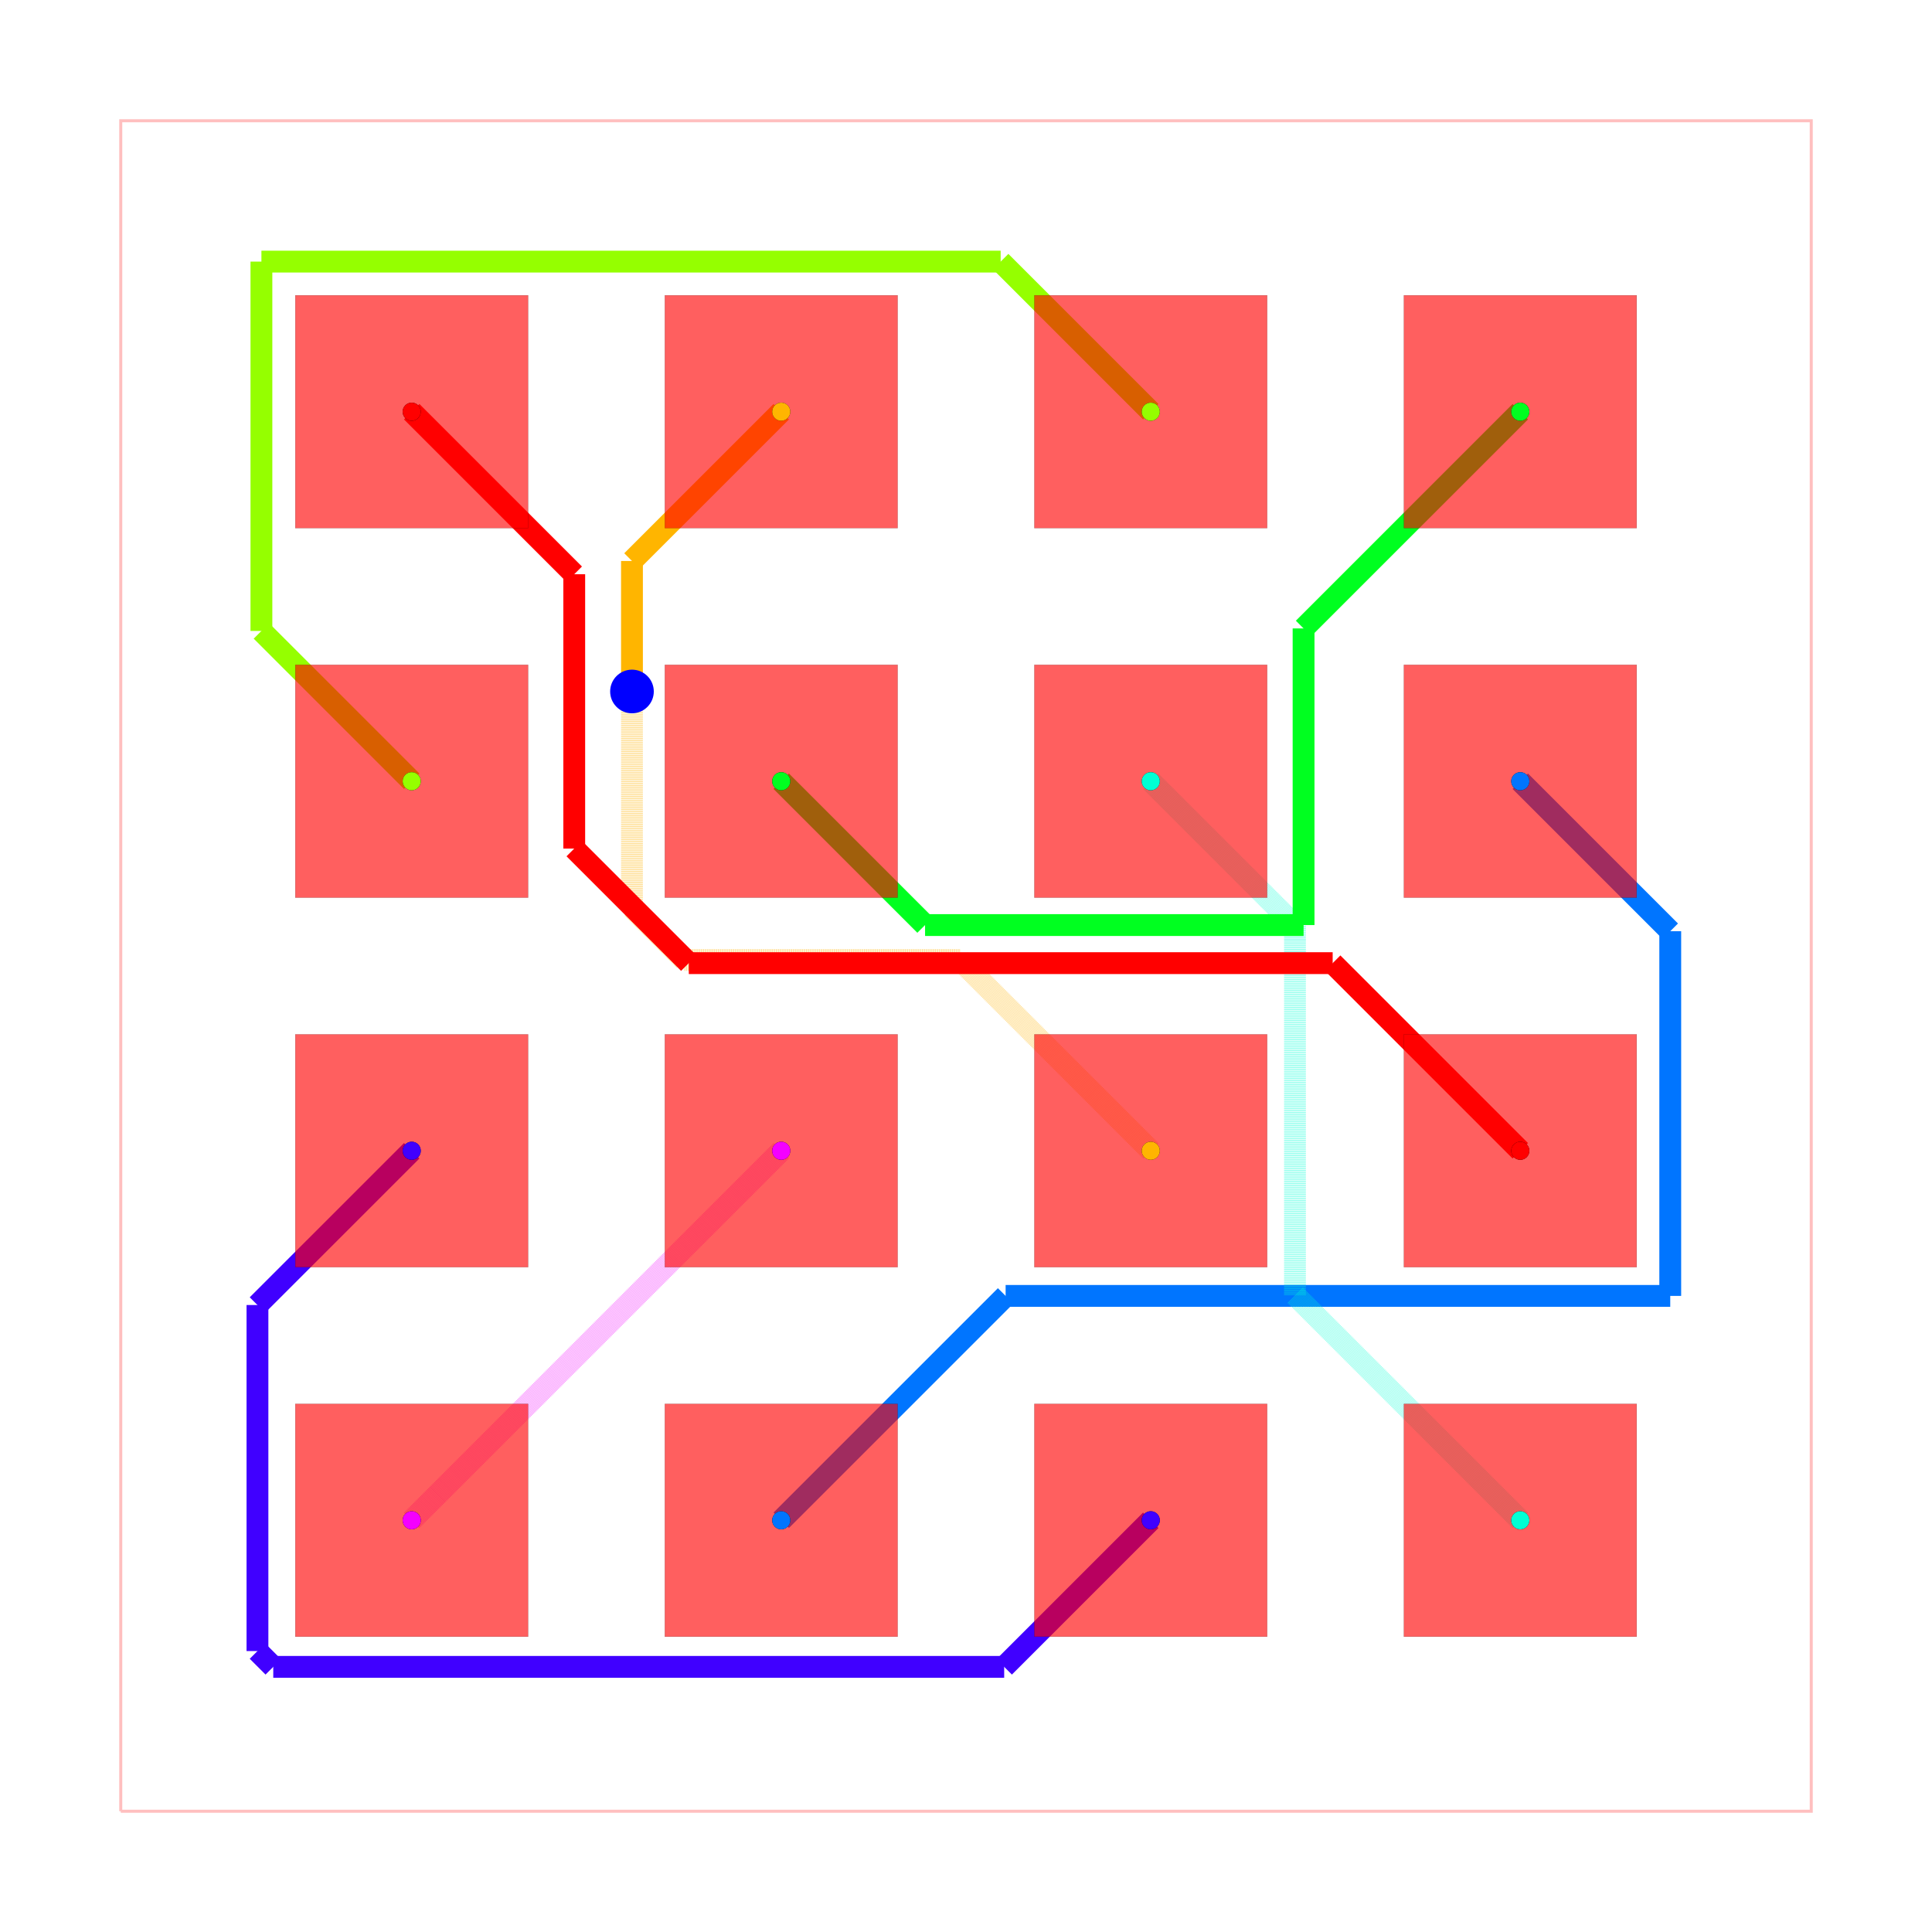
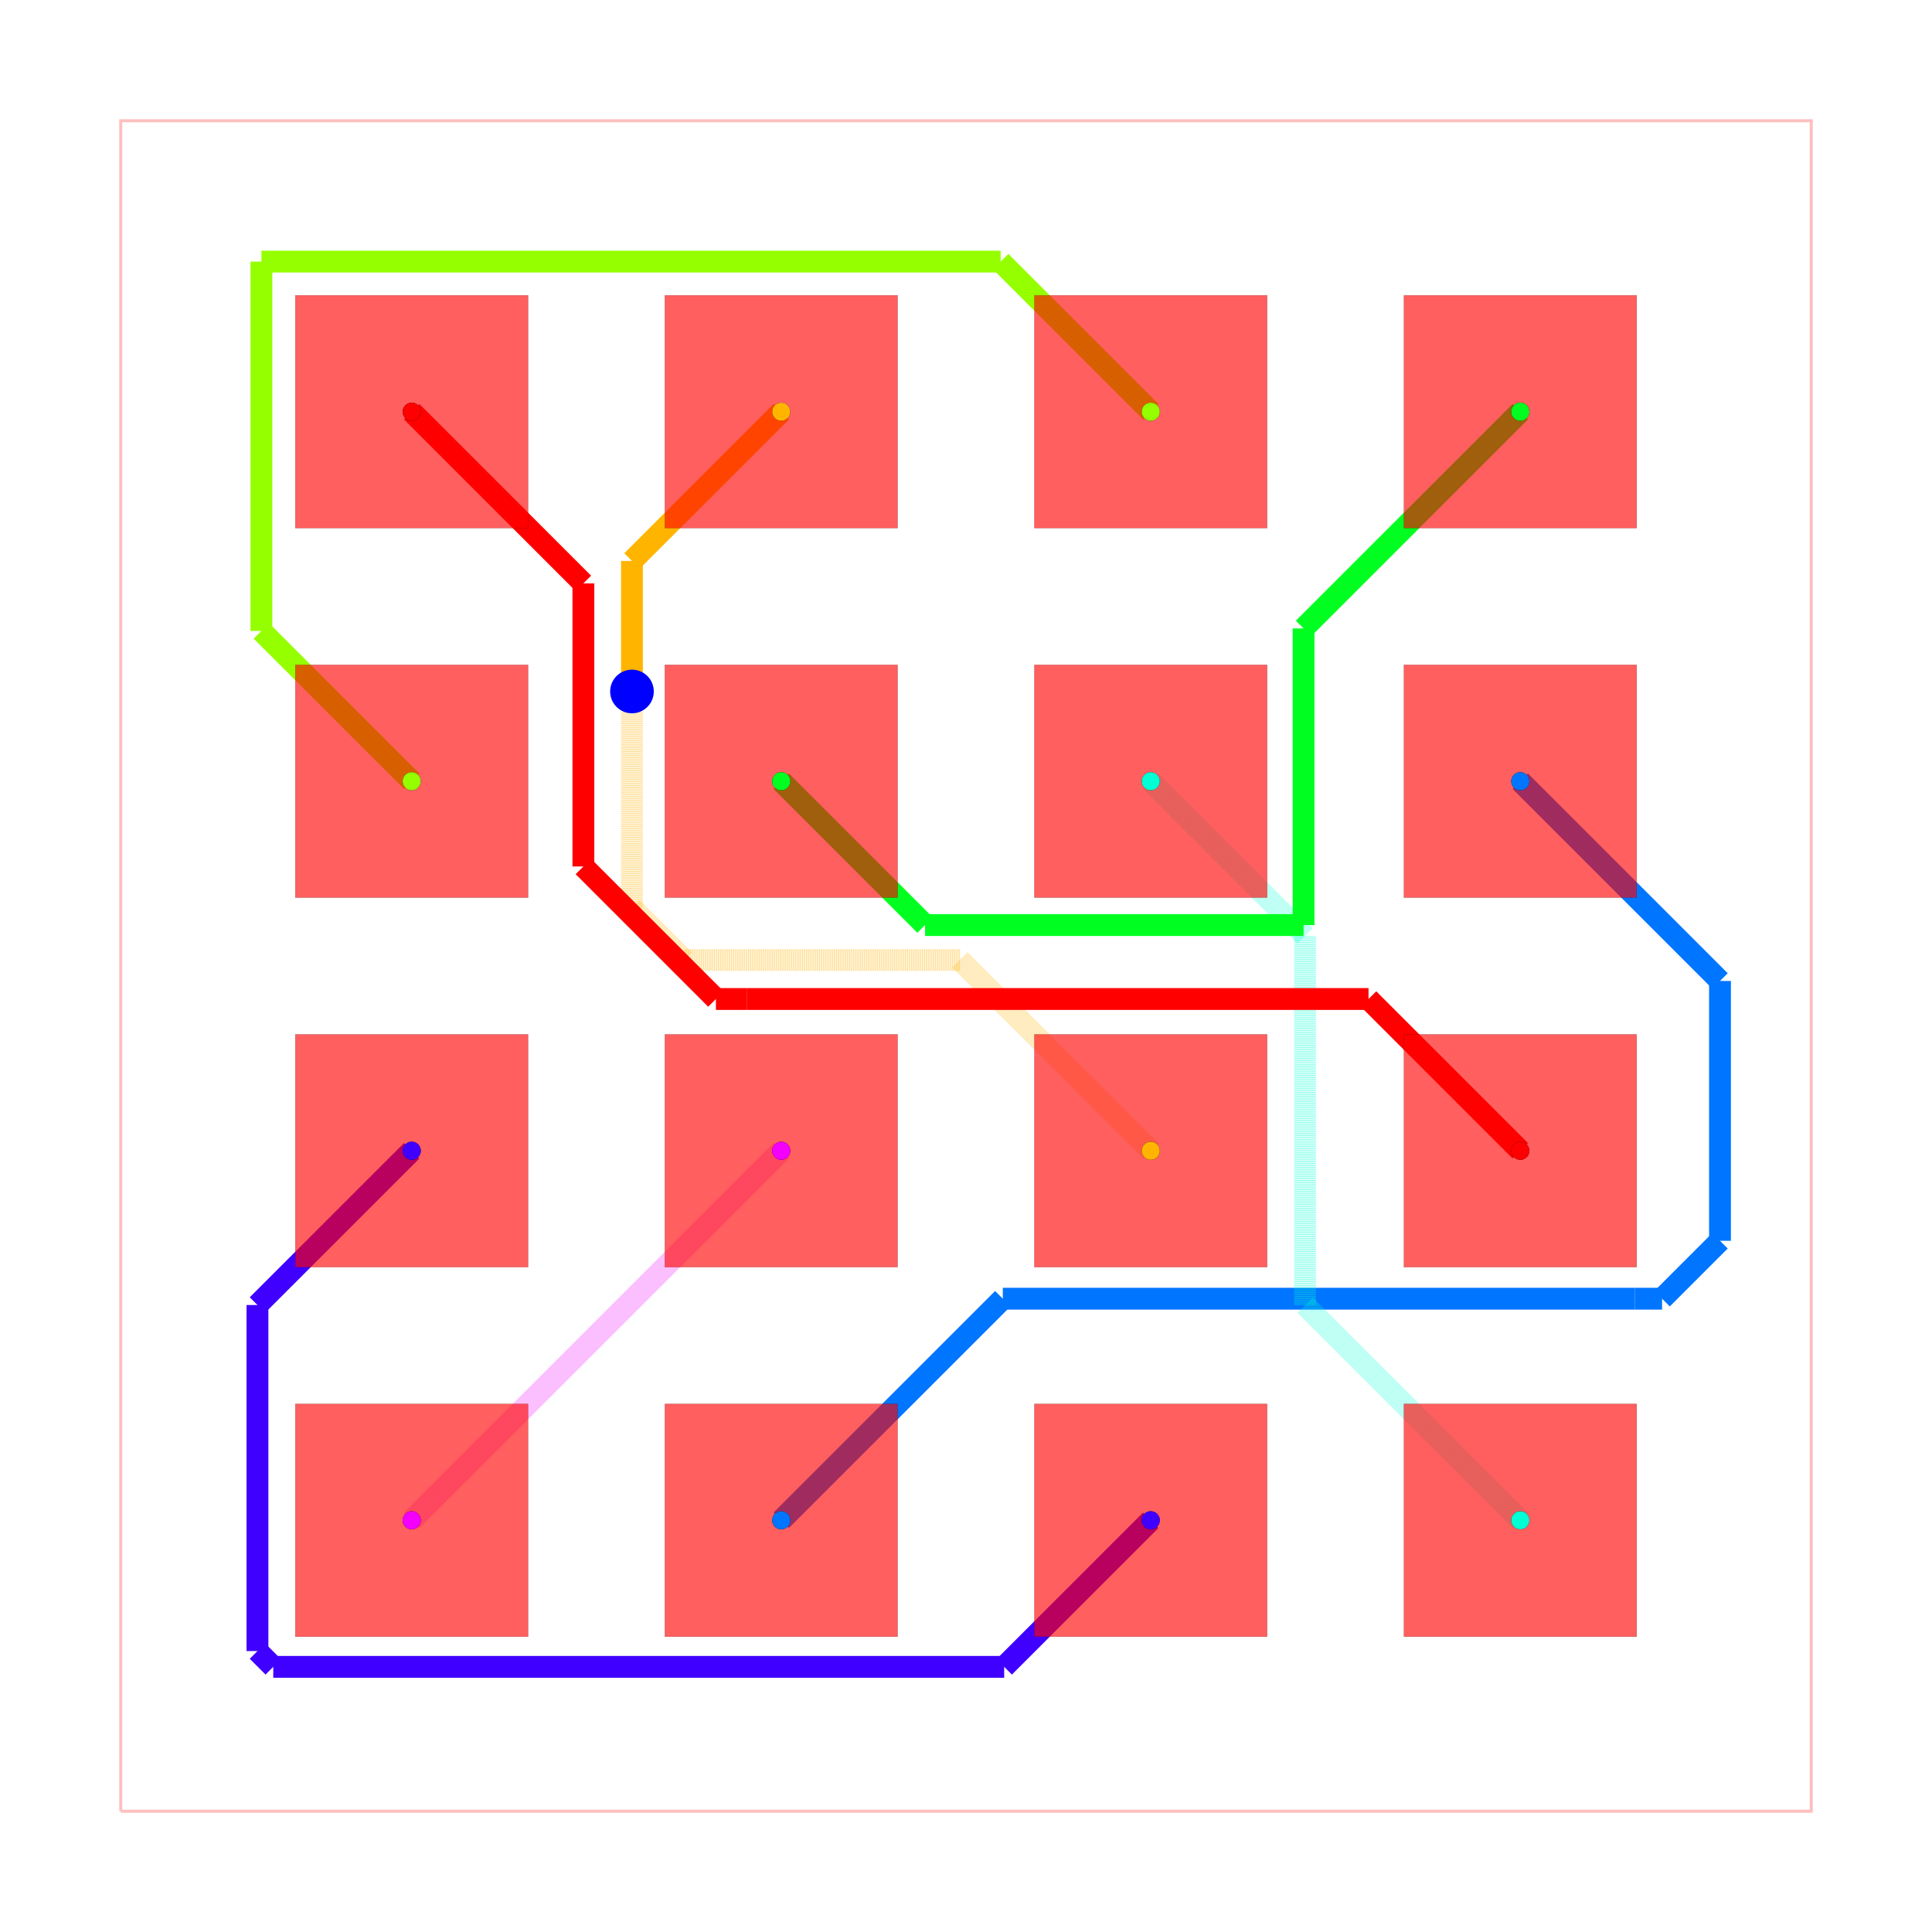
<svg xmlns="http://www.w3.org/2000/svg" width="640" height="640" viewBox="0 0 640 640">
  <rect width="100%" height="100%" fill="white" />
  <g>
    <polyline data-points="-5.8100000000000005,-5.8100000000000005 5.8100000000000005,-5.8100000000000005 5.8100000000000005,5.8100000000000005 -5.8100000000000005,5.8100000000000005 -5.8100000000000005,-5.8100000000000005" data-type="line" data-label="" points="40,600 600,600 600,40 40,40 40,600" fill="none" stroke="rgba(255,0,0,0.25)" stroke-width="1px" />
  </g>
  <g>
    <polyline data-points="-3.81,-3.81 -3.6332282258262074,-3.6332282258262074" data-type="line" data-label="" points="136.386,503.614 144.905,495.095" fill="none" stroke="rgba(242,0,255,0.5)" stroke-width="7.229" stroke-dasharray="0.2 0.2" />
  </g>
  <g>
    <polyline data-points="-3.6332282258262074,-3.6332282258262074 -1.27,-1.27" data-type="line" data-label="" points="144.905,495.095 258.795,381.205" fill="none" stroke="rgba(242,0,255,0.5)" stroke-width="7.229" stroke-dasharray="0.2 0.2" />
  </g>
  <g>
    <polyline data-points="1.27,-3.81 0.26246682211994177,-4.817533177880058" data-type="line" data-label="" points="381.205,503.614 332.649,552.17" fill="none" stroke="hsl(255, 100%, 50%)" stroke-width="7.229" />
  </g>
  <g>
    <polyline data-points="0.26246682211994177,-4.817533177880058 -4.761667469543177,-4.817533177880058" data-type="line" data-label="" points="332.649,552.17 90.522,552.17" fill="none" stroke="hsl(255, 100%, 50%)" stroke-width="7.229" />
  </g>
  <g>
    <polyline data-points="-4.761667469543177,-4.817533177880058 -4.870317829852431,-4.708882817570804" data-type="line" data-label="" points="90.522,552.17 85.286,546.934" fill="none" stroke="hsl(255, 100%, 50%)" stroke-width="7.229" />
  </g>
  <g>
    <polyline data-points="-4.870317829852431,-4.708882817570804 -4.870317829852431,-2.330317829852431" data-type="line" data-label="" points="85.286,546.934 85.286,432.304" fill="none" stroke="hsl(255, 100%, 50%)" stroke-width="7.229" />
  </g>
  <g>
    <polyline data-points="-4.870317829852431,-2.330317829852431 -3.81,-1.27" data-type="line" data-label="" points="85.286,432.304 136.386,381.205" fill="none" stroke="hsl(255, 100%, 50%)" stroke-width="7.229" />
  </g>
  <g>
-     <polyline data-points="-1.27,-3.81 0.27235489123848255,-2.2676451087615175" data-type="line" data-label="" points="258.795,503.614 333.126,429.284" fill="none" stroke="hsl(212.5, 100%, 50%)" stroke-width="7.229" />
-   </g>
-   <g>
-     <polyline data-points="0.27235489123848255,-2.2676451087615175 4.840814833650604,-2.2676451087615175" data-type="line" data-label="" points="333.126,429.284 553.292,429.284" fill="none" stroke="hsl(212.5, 100%, 50%)" stroke-width="7.229" />
-   </g>
-   <g>
-     <polyline data-points="4.840814833650604,-2.2676451087615175 4.840814833650604,0.23918516634939646" data-type="line" data-label="" points="553.292,429.284 553.292,308.473" fill="none" stroke="hsl(212.5, 100%, 50%)" stroke-width="7.229" />
-   </g>
-   <g>
-     <polyline data-points="4.840814833650604,0.23918516634939646 3.81,1.27" data-type="line" data-label="" points="553.292,308.473 503.614,258.795" fill="none" stroke="hsl(212.5, 100%, 50%)" stroke-width="7.229" />
-   </g>
-   <g>
-     <polyline data-points="3.81,-3.81 2.2612550409634125,-2.2612550409634125" data-type="line" data-label="" points="503.614,503.614 428.976,428.976" fill="none" stroke="rgba(0,255,213,0.5)" stroke-width="7.229" stroke-dasharray="0.2 0.2" />
-   </g>
-   <g>
-     <polyline data-points="2.2612550409634125,-2.2612550409634125 2.2612550409634125,0.18092082368295914" data-type="line" data-label="" points="428.976,428.976 428.976,311.281" fill="none" stroke="rgba(0,255,213,0.5)" stroke-width="7.229" stroke-dasharray="0.2 0.2" />
-   </g>
-   <g>
-     <polyline data-points="2.2612550409634125,0.18092082368295914 2.2612550409634125,0.2787449590365876" data-type="line" data-label="" points="428.976,311.281 428.976,306.567" fill="none" stroke="rgba(0,255,213,0.5)" stroke-width="7.229" stroke-dasharray="0.2 0.2" />
-   </g>
-   <g>
-     <polyline data-points="2.2612550409634125,0.2787449590365876 1.27,1.27" data-type="line" data-label="" points="428.976,306.567 381.205,258.795" fill="none" stroke="rgba(0,255,213,0.5)" stroke-width="7.229" stroke-dasharray="0.2 0.2" />
+     <polyline data-points="-1.27,-3.81 0.2530141579712075,-2.2869858420287925" data-type="line" data-label="" points="258.795,503.614 332.193,430.216" fill="none" stroke="hsl(212.5, 100%, 50%)" stroke-width="7.229" />
+   </g>
+   <g>
+     <polyline data-points="0.2530141579712075,-2.2869858420287925 4.59827315235126,-2.2869858420287925" data-type="line" data-label="" points="332.193,430.216 541.604,430.216" fill="none" stroke="hsl(212.5, 100%, 50%)" stroke-width="7.229" />
+   </g>
+   <g>
+     <polyline data-points="4.59827315235126,-2.2869858420287925 4.784618467808761,-2.2869858420287925" data-type="line" data-label="" points="541.604,430.216 550.584,430.216" fill="none" stroke="hsl(212.5, 100%, 50%)" stroke-width="7.229" />
+   </g>
+   <g>
+     <polyline data-points="4.784618467808761,-2.2869858420287925 5.1827623145720185,-1.888841995265535" data-type="line" data-label="" points="550.584,430.216 569.772,411.029" fill="none" stroke="hsl(212.5, 100%, 50%)" stroke-width="7.229" />
+   </g>
+   <g>
+     <polyline data-points="5.1827623145720185,-1.888841995265535 5.1827623145720185,-0.10276231457201845" data-type="line" data-label="" points="569.772,411.029 569.772,324.952" fill="none" stroke="hsl(212.5, 100%, 50%)" stroke-width="7.229" />
+   </g>
+   <g>
+     <polyline data-points="5.1827623145720185,-0.10276231457201845 3.81,1.27" data-type="line" data-label="" points="569.772,324.952 503.614,258.795" fill="none" stroke="hsl(212.5, 100%, 50%)" stroke-width="7.229" />
+   </g>
+   <g>
+     <polyline data-points="3.81,-3.81 2.3304621012226185,-2.3304621012226185" data-type="line" data-label="" points="503.614,503.614 432.311,432.311" fill="none" stroke="rgba(0,255,213,0.5)" stroke-width="7.229" stroke-dasharray="0.2 0.2" />
+   </g>
+   <g>
+     <polyline data-points="2.3304621012226185,-2.3304621012226185 2.3304621012226185,0.20953789877738166" data-type="line" data-label="" points="432.311,432.311 432.311,309.902" fill="none" stroke="rgba(0,255,213,0.5)" stroke-width="7.229" stroke-dasharray="0.2 0.2" />
+   </g>
+   <g>
+     <polyline data-points="2.3304621012226185,0.20953789877738166 1.27,1.27" data-type="line" data-label="" points="432.311,309.902 381.205,258.795" fill="none" stroke="rgba(0,255,213,0.5)" stroke-width="7.229" stroke-dasharray="0.2 0.2" />
  </g>
  <g>
    <polyline data-points="-1.27,1.27 -0.28137466167275105,0.28137466167275105" data-type="line" data-label="" points="258.795,258.795 306.44,306.44" fill="none" stroke="hsl(127.5, 100%, 50%)" stroke-width="7.229" />
  </g>
  <g>
    <polyline data-points="-0.28137466167275105,0.28137466167275105 2.3203993309079802,0.28137466167275105" data-type="line" data-label="" points="306.44,306.44 431.826,306.44" fill="none" stroke="hsl(127.5, 100%, 50%)" stroke-width="7.229" />
  </g>
  <g>
    <polyline data-points="2.3203993309079802,0.28137466167275105 2.3203993309079802,2.3203993309079802" data-type="line" data-label="" points="431.826,306.44 431.826,208.174" fill="none" stroke="hsl(127.5, 100%, 50%)" stroke-width="7.229" />
  </g>
  <g>
    <polyline data-points="2.3203993309079802,2.3203993309079802 3.81,3.81" data-type="line" data-label="" points="431.826,208.174 503.614,136.386" fill="none" stroke="hsl(127.5, 100%, 50%)" stroke-width="7.229" />
  </g>
  <g>
    <polyline data-points="-3.81,1.27 -4.843099103809849,2.303099103809849" data-type="line" data-label="" points="136.386,258.795 86.598,209.007" fill="none" stroke="hsl(85, 100%, 50%)" stroke-width="7.229" />
  </g>
  <g>
    <polyline data-points="-4.843099103809849,2.303099103809849 -4.843099103809849,4.841784792931568" data-type="line" data-label="" points="86.598,209.007 86.598,86.661" fill="none" stroke="hsl(85, 100%, 50%)" stroke-width="7.229" />
  </g>
  <g>
    <polyline data-points="-4.843099103809849,4.841784792931568 0.23821520706843202,4.841784792931568" data-type="line" data-label="" points="86.598,86.661 331.48,86.661" fill="none" stroke="hsl(85, 100%, 50%)" stroke-width="7.229" />
  </g>
  <g>
    <polyline data-points="0.23821520706843202,4.841784792931568 1.27,3.81" data-type="line" data-label="" points="331.48,86.661 381.205,136.386" fill="none" stroke="hsl(85, 100%, 50%)" stroke-width="7.229" />
  </g>
  <g>
    <polyline data-points="1.27,-1.27 -0.0412655331748204,0.0412655331748204" data-type="line" data-label="" points="381.205,381.205 318.011,318.011" fill="none" stroke="rgba(255,179,0,0.5)" stroke-width="7.229" stroke-dasharray="0.2 0.2" />
  </g>
  <g>
    <polyline data-points="-0.0412655331748204,0.0412655331748204 -1.9367354268277257,0.04126553317482045" data-type="line" data-label="" points="318.011,318.011 226.663,318.011" fill="none" stroke="rgba(255,179,0,0.5)" stroke-width="7.229" stroke-dasharray="0.2 0.2" />
  </g>
  <g>
    <polyline data-points="-1.9367354268277257,0.04126553317482045 -2.296,0.40053010634709457" data-type="line" data-label="" points="226.663,318.011 209.349,300.697" fill="none" stroke="rgba(255,179,0,0.5)" stroke-width="7.229" stroke-dasharray="0.2 0.2" />
  </g>
  <g>
    <polyline data-points="-2.296,0.40053010634709457 -2.296,1.7570867608959655" data-type="line" data-label="" points="209.349,300.697 209.349,235.321" fill="none" stroke="rgba(255,179,0,0.5)" stroke-width="7.229" stroke-dasharray="0.2 0.2" />
  </g>
  <g>
    <polyline data-points="-2.296,1.7570867608959655 -2.296,1.887" data-type="line" data-label="" points="209.349,235.321 209.349,229.06" fill="none" stroke="rgba(255,179,0,0.5)" stroke-width="7.229" stroke-dasharray="0.2 0.2" />
  </g>
  <g>
    <polyline data-points="-2.296,1.887 -2.296,2.7840000000000003" data-type="line" data-label="" points="209.349,229.06 209.349,185.831" fill="none" stroke="hsl(42.5, 100%, 50%)" stroke-width="7.229" />
  </g>
  <g>
    <polyline data-points="-2.296,2.7840000000000003 -1.27,3.81" data-type="line" data-label="" points="209.349,185.831 258.795,136.386" fill="none" stroke="hsl(42.5, 100%, 50%)" stroke-width="7.229" />
  </g>
  <g>
-     <polyline data-points="3.81,-1.27 2.520360550999883,0.01963944900011705" data-type="line" data-label="" points="503.614,381.205 441.463,319.054" fill="none" stroke="hsl(0, 100%, 50%)" stroke-width="7.229" />
-   </g>
-   <g>
-     <polyline data-points="2.520360550999883,0.01963944900011705 -1.9054400941666225,0.019639449000117104" data-type="line" data-label="" points="441.463,319.054 228.172,319.054" fill="none" stroke="hsl(0, 100%, 50%)" stroke-width="7.229" />
-   </g>
-   <g>
-     <polyline data-points="-1.9054400941666225,0.019639449000117104 -2.69285429858313,0.8070536534166244" data-type="line" data-label="" points="228.172,319.054 190.224,281.106" fill="none" stroke="hsl(0, 100%, 50%)" stroke-width="7.229" />
-   </g>
-   <g>
-     <polyline data-points="-2.69285429858313,0.8070536534166244 -2.69285429858313,2.69285429858313" data-type="line" data-label="" points="190.224,281.106 190.224,190.224" fill="none" stroke="hsl(0, 100%, 50%)" stroke-width="7.229" />
-   </g>
-   <g>
-     <polyline data-points="-2.69285429858313,2.69285429858313 -3.81,3.81" data-type="line" data-label="" points="190.224,190.224 136.386,136.386" fill="none" stroke="hsl(0, 100%, 50%)" stroke-width="7.229" />
+     <polyline data-points="3.81,-1.27 2.7668719754962448,-0.2268719754962445" data-type="line" data-label="" points="503.614,381.205 453.343,330.934" fill="none" stroke="hsl(0, 100%, 50%)" stroke-width="7.229" />
+   </g>
+   <g>
+     <polyline data-points="2.7668719754962448,-0.2268719754962445 -1.5076338963686158,-0.2268719754962445" data-type="line" data-label="" points="453.343,330.934 247.343,330.934" fill="none" stroke="hsl(0, 100%, 50%)" stroke-width="7.229" />
+   </g>
+   <g>
+     <polyline data-points="-1.5076338963686158,-0.2268719754962445 -1.7190265873724933,-0.2268719754962445" data-type="line" data-label="" points="247.343,330.934 237.155,330.934" fill="none" stroke="hsl(0, 100%, 50%)" stroke-width="7.229" />
+   </g>
+   <g>
+     <polyline data-points="-1.7190265873724933,-0.2268719754962445 -2.630001759092285,0.6841031962235473" data-type="line" data-label="" points="237.155,330.934 193.253,287.031" fill="none" stroke="hsl(0, 100%, 50%)" stroke-width="7.229" />
+   </g>
+   <g>
+     <polyline data-points="-2.630001759092285,0.6841031962235473 -2.630001759092285,2.630001759092285" data-type="line" data-label="" points="193.253,287.031 193.253,193.253" fill="none" stroke="hsl(0, 100%, 50%)" stroke-width="7.229" />
+   </g>
+   <g>
+     <polyline data-points="-2.630001759092285,2.630001759092285 -3.81,3.81" data-type="line" data-label="" points="193.253,193.253 136.386,136.386" fill="none" stroke="hsl(0, 100%, 50%)" stroke-width="7.229" />
  </g>
  <g>
    <rect data-type="rect" data-label="top source_net_0 inner1 source_net_0 inner2 source_net_0 bottom source_net_0" data-x="-3.81" data-y="3.81" x="97.831" y="97.831" width="77.108" height="77.108" fill="rgba(255,0,0,0.25)" stroke="black" stroke-width="0.021" />
  </g>
  <g>
    <rect data-type="rect" data-label="top source_net_1 inner1 source_net_1 inner2 source_net_1 bottom source_net_1" data-x="-1.27" data-y="3.81" x="220.241" y="97.831" width="77.108" height="77.108" fill="rgba(255,0,0,0.25)" stroke="black" stroke-width="0.021" />
  </g>
  <g>
    <rect data-type="rect" data-label="top source_net_2 inner1 source_net_2 inner2 source_net_2 bottom source_net_2" data-x="1.27" data-y="3.81" x="342.651" y="97.831" width="77.108" height="77.108" fill="rgba(255,0,0,0.25)" stroke="black" stroke-width="0.021" />
  </g>
  <g>
    <rect data-type="rect" data-label="top source_net_3 inner1 source_net_3 inner2 source_net_3 bottom source_net_3" data-x="3.81" data-y="3.81" x="465.06" y="97.831" width="77.108" height="77.108" fill="rgba(255,0,0,0.25)" stroke="black" stroke-width="0.021" />
  </g>
  <g>
    <rect data-type="rect" data-label="top source_net_2 inner1 source_net_2 inner2 source_net_2 bottom source_net_2" data-x="-3.81" data-y="1.27" x="97.831" y="220.241" width="77.108" height="77.108" fill="rgba(255,0,0,0.25)" stroke="black" stroke-width="0.021" />
  </g>
  <g>
    <rect data-type="rect" data-label="top source_net_3 inner1 source_net_3 inner2 source_net_3 bottom source_net_3" data-x="-1.27" data-y="1.27" x="220.241" y="220.241" width="77.108" height="77.108" fill="rgba(255,0,0,0.25)" stroke="black" stroke-width="0.021" />
  </g>
  <g>
    <rect data-type="rect" data-label="top source_net_4 inner1 source_net_4 inner2 source_net_4 bottom source_net_4" data-x="1.27" data-y="1.27" x="342.651" y="220.241" width="77.108" height="77.108" fill="rgba(255,0,0,0.25)" stroke="black" stroke-width="0.021" />
  </g>
  <g>
    <rect data-type="rect" data-label="top source_net_5 inner1 source_net_5 inner2 source_net_5 bottom source_net_5" data-x="3.81" data-y="1.27" x="465.06" y="220.241" width="77.108" height="77.108" fill="rgba(255,0,0,0.25)" stroke="black" stroke-width="0.021" />
  </g>
  <g>
    <rect data-type="rect" data-label="top source_net_6 inner1 source_net_6 inner2 source_net_6 bottom source_net_6" data-x="-3.81" data-y="-1.27" x="97.831" y="342.651" width="77.108" height="77.108" fill="rgba(255,0,0,0.25)" stroke="black" stroke-width="0.021" />
  </g>
  <g>
    <rect data-type="rect" data-label="top source_net_7 inner1 source_net_7 inner2 source_net_7 bottom source_net_7" data-x="-1.27" data-y="-1.27" x="220.241" y="342.651" width="77.108" height="77.108" fill="rgba(255,0,0,0.25)" stroke="black" stroke-width="0.021" />
  </g>
  <g>
    <rect data-type="rect" data-label="top source_net_1 inner1 source_net_1 inner2 source_net_1 bottom source_net_1" data-x="1.27" data-y="-1.27" x="342.651" y="342.651" width="77.108" height="77.108" fill="rgba(255,0,0,0.25)" stroke="black" stroke-width="0.021" />
  </g>
  <g>
    <rect data-type="rect" data-label="top source_net_0 inner1 source_net_0 inner2 source_net_0 bottom source_net_0" data-x="3.81" data-y="-1.27" x="465.06" y="342.651" width="77.108" height="77.108" fill="rgba(255,0,0,0.25)" stroke="black" stroke-width="0.021" />
  </g>
  <g>
    <rect data-type="rect" data-label="top source_net_7 inner1 source_net_7 inner2 source_net_7 bottom source_net_7" data-x="-3.81" data-y="-3.81" x="97.831" y="465.06" width="77.108" height="77.108" fill="rgba(255,0,0,0.25)" stroke="black" stroke-width="0.021" />
  </g>
  <g>
    <rect data-type="rect" data-label="top source_net_5 inner1 source_net_5 inner2 source_net_5 bottom source_net_5" data-x="-1.27" data-y="-3.81" x="220.241" y="465.06" width="77.108" height="77.108" fill="rgba(255,0,0,0.25)" stroke="black" stroke-width="0.021" />
  </g>
  <g>
    <rect data-type="rect" data-label="top source_net_6 inner1 source_net_6 inner2 source_net_6 bottom source_net_6" data-x="1.27" data-y="-3.81" x="342.651" y="465.06" width="77.108" height="77.108" fill="rgba(255,0,0,0.25)" stroke="black" stroke-width="0.021" />
  </g>
  <g>
    <rect data-type="rect" data-label="top source_net_4 inner1 source_net_4 inner2 source_net_4 bottom source_net_4" data-x="3.81" data-y="-3.81" x="465.06" y="465.06" width="77.108" height="77.108" fill="rgba(255,0,0,0.25)" stroke="black" stroke-width="0.021" />
  </g>
  <g>
    <rect data-type="rect" data-label="top source_net_0 inner1 source_net_0 inner2 source_net_0 bottom source_net_0" data-x="-3.81" data-y="3.81" x="97.831" y="97.831" width="77.108" height="77.108" fill="rgba(255,0,0,0.5)" stroke="black" stroke-width="0.021" />
  </g>
  <g>
    <rect data-type="rect" data-label="top source_net_1 inner1 source_net_1 inner2 source_net_1 bottom source_net_1" data-x="-1.27" data-y="3.81" x="220.241" y="97.831" width="77.108" height="77.108" fill="rgba(255,0,0,0.5)" stroke="black" stroke-width="0.021" />
  </g>
  <g>
    <rect data-type="rect" data-label="top source_net_2 inner1 source_net_2 inner2 source_net_2 bottom source_net_2" data-x="1.27" data-y="3.81" x="342.651" y="97.831" width="77.108" height="77.108" fill="rgba(255,0,0,0.5)" stroke="black" stroke-width="0.021" />
  </g>
  <g>
    <rect data-type="rect" data-label="top source_net_3 inner1 source_net_3 inner2 source_net_3 bottom source_net_3" data-x="3.81" data-y="3.81" x="465.06" y="97.831" width="77.108" height="77.108" fill="rgba(255,0,0,0.5)" stroke="black" stroke-width="0.021" />
  </g>
  <g>
    <rect data-type="rect" data-label="top source_net_2 inner1 source_net_2 inner2 source_net_2 bottom source_net_2" data-x="-3.81" data-y="1.27" x="97.831" y="220.241" width="77.108" height="77.108" fill="rgba(255,0,0,0.5)" stroke="black" stroke-width="0.021" />
  </g>
  <g>
    <rect data-type="rect" data-label="top source_net_3 inner1 source_net_3 inner2 source_net_3 bottom source_net_3" data-x="-1.27" data-y="1.27" x="220.241" y="220.241" width="77.108" height="77.108" fill="rgba(255,0,0,0.5)" stroke="black" stroke-width="0.021" />
  </g>
  <g>
    <rect data-type="rect" data-label="top source_net_4 inner1 source_net_4 inner2 source_net_4 bottom source_net_4" data-x="1.27" data-y="1.27" x="342.651" y="220.241" width="77.108" height="77.108" fill="rgba(255,0,0,0.5)" stroke="black" stroke-width="0.021" />
  </g>
  <g>
    <rect data-type="rect" data-label="top source_net_5 inner1 source_net_5 inner2 source_net_5 bottom source_net_5" data-x="3.81" data-y="1.27" x="465.06" y="220.241" width="77.108" height="77.108" fill="rgba(255,0,0,0.5)" stroke="black" stroke-width="0.021" />
  </g>
  <g>
    <rect data-type="rect" data-label="top source_net_6 inner1 source_net_6 inner2 source_net_6 bottom source_net_6" data-x="-3.81" data-y="-1.27" x="97.831" y="342.651" width="77.108" height="77.108" fill="rgba(255,0,0,0.5)" stroke="black" stroke-width="0.021" />
  </g>
  <g>
    <rect data-type="rect" data-label="top source_net_7 inner1 source_net_7 inner2 source_net_7 bottom source_net_7" data-x="-1.27" data-y="-1.27" x="220.241" y="342.651" width="77.108" height="77.108" fill="rgba(255,0,0,0.5)" stroke="black" stroke-width="0.021" />
  </g>
  <g>
    <rect data-type="rect" data-label="top source_net_1 inner1 source_net_1 inner2 source_net_1 bottom source_net_1" data-x="1.27" data-y="-1.27" x="342.651" y="342.651" width="77.108" height="77.108" fill="rgba(255,0,0,0.5)" stroke="black" stroke-width="0.021" />
  </g>
  <g>
    <rect data-type="rect" data-label="top source_net_0 inner1 source_net_0 inner2 source_net_0 bottom source_net_0" data-x="3.81" data-y="-1.27" x="465.06" y="342.651" width="77.108" height="77.108" fill="rgba(255,0,0,0.5)" stroke="black" stroke-width="0.021" />
  </g>
  <g>
    <rect data-type="rect" data-label="top source_net_7 inner1 source_net_7 inner2 source_net_7 bottom source_net_7" data-x="-3.81" data-y="-3.81" x="97.831" y="465.06" width="77.108" height="77.108" fill="rgba(255,0,0,0.5)" stroke="black" stroke-width="0.021" />
  </g>
  <g>
    <rect data-type="rect" data-label="top source_net_5 inner1 source_net_5 inner2 source_net_5 bottom source_net_5" data-x="-1.27" data-y="-3.81" x="220.241" y="465.06" width="77.108" height="77.108" fill="rgba(255,0,0,0.5)" stroke="black" stroke-width="0.021" />
  </g>
  <g>
    <rect data-type="rect" data-label="top source_net_6 inner1 source_net_6 inner2 source_net_6 bottom source_net_6" data-x="1.27" data-y="-3.81" x="342.651" y="465.06" width="77.108" height="77.108" fill="rgba(255,0,0,0.5)" stroke="black" stroke-width="0.021" />
  </g>
  <g>
    <rect data-type="rect" data-label="top source_net_4 inner1 source_net_4 inner2 source_net_4 bottom source_net_4" data-x="3.81" data-y="-3.81" x="465.06" y="465.06" width="77.108" height="77.108" fill="rgba(255,0,0,0.5)" stroke="black" stroke-width="0.021" />
  </g>
  <circle data-type="circle" data-label="" data-x="-2.296" data-y="1.887" cx="209.349" cy="229.06" r="7.229" fill="blue" stroke="none" stroke-width="0.021" />
  <g>
    <circle data-type="point" data-label="source_net_0 pcb_port_0" data-x="-3.81" data-y="3.81" cx="136.386" cy="136.386" r="3" fill="black" />
  </g>
  <g>
    <circle data-type="point" data-label="source_net_0 pcb_port_11" data-x="3.81" data-y="-1.27" cx="503.614" cy="381.205" r="3" fill="black" />
  </g>
  <g>
    <circle data-type="point" data-label="source_net_1 pcb_port_1" data-x="-1.27" data-y="3.81" cx="258.795" cy="136.386" r="3" fill="black" />
  </g>
  <g>
    <circle data-type="point" data-label="source_net_1 pcb_port_10" data-x="1.27" data-y="-1.27" cx="381.205" cy="381.205" r="3" fill="black" />
  </g>
  <g>
    <circle data-type="point" data-label="source_net_2 pcb_port_2" data-x="1.27" data-y="3.81" cx="381.205" cy="136.386" r="3" fill="black" />
  </g>
  <g>
    <circle data-type="point" data-label="source_net_2 pcb_port_4" data-x="-3.81" data-y="1.27" cx="136.386" cy="258.795" r="3" fill="black" />
  </g>
  <g>
    <circle data-type="point" data-label="source_net_3 pcb_port_3" data-x="3.81" data-y="3.81" cx="503.614" cy="136.386" r="3" fill="black" />
  </g>
  <g>
    <circle data-type="point" data-label="source_net_3 pcb_port_5" data-x="-1.27" data-y="1.27" cx="258.795" cy="258.795" r="3" fill="black" />
  </g>
  <g>
    <circle data-type="point" data-label="source_net_4 pcb_port_6" data-x="1.27" data-y="1.27" cx="381.205" cy="258.795" r="3" fill="black" />
  </g>
  <g>
    <circle data-type="point" data-label="source_net_4 pcb_port_15" data-x="3.81" data-y="-3.81" cx="503.614" cy="503.614" r="3" fill="black" />
  </g>
  <g>
    <circle data-type="point" data-label="source_net_5 pcb_port_7" data-x="3.81" data-y="1.27" cx="503.614" cy="258.795" r="3" fill="black" />
  </g>
  <g>
    <circle data-type="point" data-label="source_net_5 pcb_port_13" data-x="-1.27" data-y="-3.81" cx="258.795" cy="503.614" r="3" fill="black" />
  </g>
  <g>
    <circle data-type="point" data-label="source_net_6 pcb_port_8" data-x="-3.81" data-y="-1.27" cx="136.386" cy="381.205" r="3" fill="black" />
  </g>
  <g>
    <circle data-type="point" data-label="source_net_6 pcb_port_14" data-x="1.27" data-y="-3.81" cx="381.205" cy="503.614" r="3" fill="black" />
  </g>
  <g>
    <circle data-type="point" data-label="source_net_7 pcb_port_9" data-x="-1.27" data-y="-1.27" cx="258.795" cy="381.205" r="3" fill="black" />
  </g>
  <g>
    <circle data-type="point" data-label="source_net_7 pcb_port_12" data-x="-3.81" data-y="-3.81" cx="136.386" cy="503.614" r="3" fill="black" />
  </g>
  <g>
    <circle data-type="point" data-label="source_net_0 source_net_0 top,inner1,inner2,bottom" data-x="-3.81" data-y="3.81" cx="136.386" cy="136.386" r="3" fill="hsl(0, 100%, 50%)" />
  </g>
  <g>
    <circle data-type="point" data-label="source_net_0 source_net_0 top,inner1,inner2,bottom" data-x="3.81" data-y="-1.27" cx="503.614" cy="381.205" r="3" fill="hsl(0, 100%, 50%)" />
  </g>
  <g>
    <circle data-type="point" data-label="source_net_1 source_net_1 top,inner1,inner2,bottom" data-x="-1.27" data-y="3.81" cx="258.795" cy="136.386" r="3" fill="hsl(42.5, 100%, 50%)" />
  </g>
  <g>
    <circle data-type="point" data-label="source_net_1 source_net_1 top,inner1,inner2,bottom" data-x="1.27" data-y="-1.27" cx="381.205" cy="381.205" r="3" fill="hsl(42.5, 100%, 50%)" />
  </g>
  <g>
    <circle data-type="point" data-label="source_net_2 source_net_2 top,inner1,inner2,bottom" data-x="1.27" data-y="3.81" cx="381.205" cy="136.386" r="3" fill="hsl(85, 100%, 50%)" />
  </g>
  <g>
    <circle data-type="point" data-label="source_net_2 source_net_2 top,inner1,inner2,bottom" data-x="-3.81" data-y="1.27" cx="136.386" cy="258.795" r="3" fill="hsl(85, 100%, 50%)" />
  </g>
  <g>
    <circle data-type="point" data-label="source_net_3 source_net_3 top,inner1,inner2,bottom" data-x="3.81" data-y="3.81" cx="503.614" cy="136.386" r="3" fill="hsl(127.5, 100%, 50%)" />
  </g>
  <g>
    <circle data-type="point" data-label="source_net_3 source_net_3 top,inner1,inner2,bottom" data-x="-1.27" data-y="1.27" cx="258.795" cy="258.795" r="3" fill="hsl(127.5, 100%, 50%)" />
  </g>
  <g>
    <circle data-type="point" data-label="source_net_4 source_net_4 top,inner1,inner2,bottom" data-x="1.27" data-y="1.27" cx="381.205" cy="258.795" r="3" fill="hsl(170, 100%, 50%)" />
  </g>
  <g>
    <circle data-type="point" data-label="source_net_4 source_net_4 top,inner1,inner2,bottom" data-x="3.81" data-y="-3.81" cx="503.614" cy="503.614" r="3" fill="hsl(170, 100%, 50%)" />
  </g>
  <g>
    <circle data-type="point" data-label="source_net_5 source_net_5 top,inner1,inner2,bottom" data-x="3.81" data-y="1.27" cx="503.614" cy="258.795" r="3" fill="hsl(212.5, 100%, 50%)" />
  </g>
  <g>
    <circle data-type="point" data-label="source_net_5 source_net_5 top,inner1,inner2,bottom" data-x="-1.27" data-y="-3.81" cx="258.795" cy="503.614" r="3" fill="hsl(212.5, 100%, 50%)" />
  </g>
  <g>
    <circle data-type="point" data-label="source_net_6 source_net_6 top,inner1,inner2,bottom" data-x="-3.81" data-y="-1.27" cx="136.386" cy="381.205" r="3" fill="hsl(255, 100%, 50%)" />
  </g>
  <g>
    <circle data-type="point" data-label="source_net_6 source_net_6 top,inner1,inner2,bottom" data-x="1.27" data-y="-3.81" cx="381.205" cy="503.614" r="3" fill="hsl(255, 100%, 50%)" />
  </g>
  <g>
    <circle data-type="point" data-label="source_net_7 source_net_7 top,inner1,inner2,bottom" data-x="-1.27" data-y="-1.27" cx="258.795" cy="381.205" r="3" fill="hsl(297.5, 100%, 50%)" />
  </g>
  <g>
    <circle data-type="point" data-label="source_net_7 source_net_7 top,inner1,inner2,bottom" data-x="-3.81" data-y="-3.81" cx="136.386" cy="503.614" r="3" fill="hsl(297.5, 100%, 50%)" />
  </g>
  <g id="crosshair" style="display: none">
    <line id="crosshair-h" y1="0" y2="640" stroke="#666" stroke-width="0.5" />
    <line id="crosshair-v" x1="0" x2="640" stroke="#666" stroke-width="0.5" />
    <text id="coordinates" font-family="monospace" font-size="12" fill="#666" />
  </g>
</svg>
